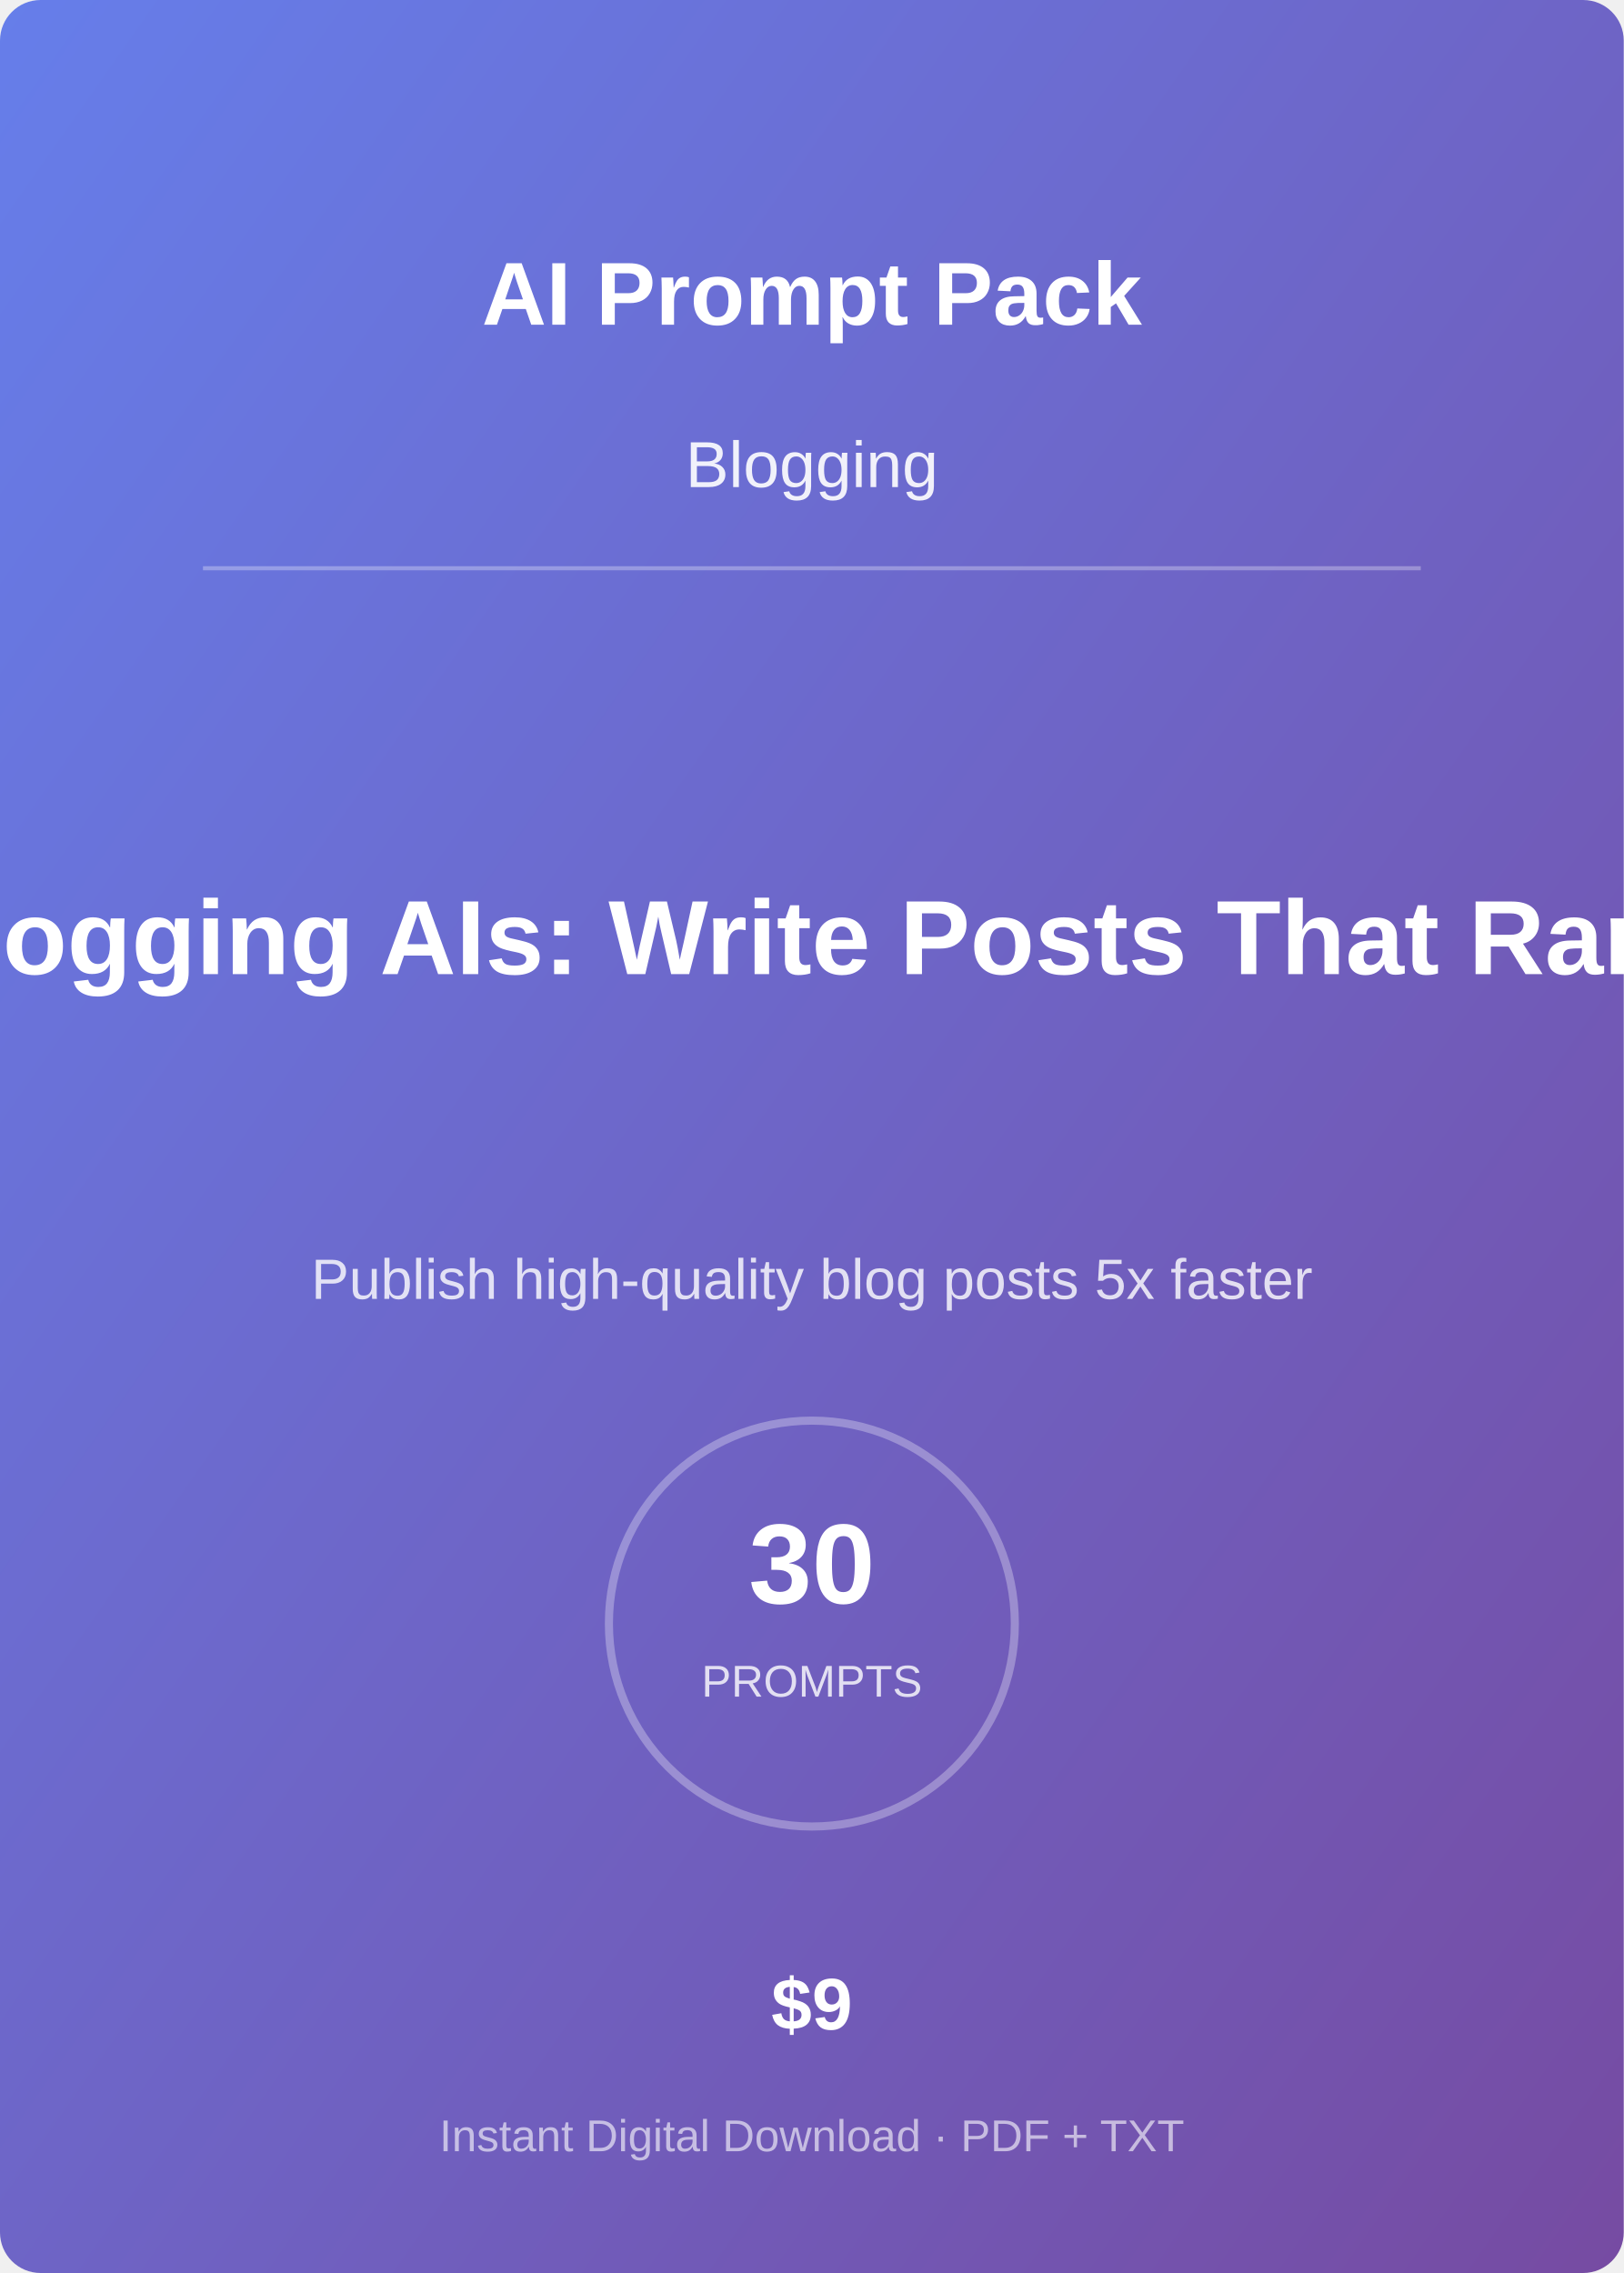
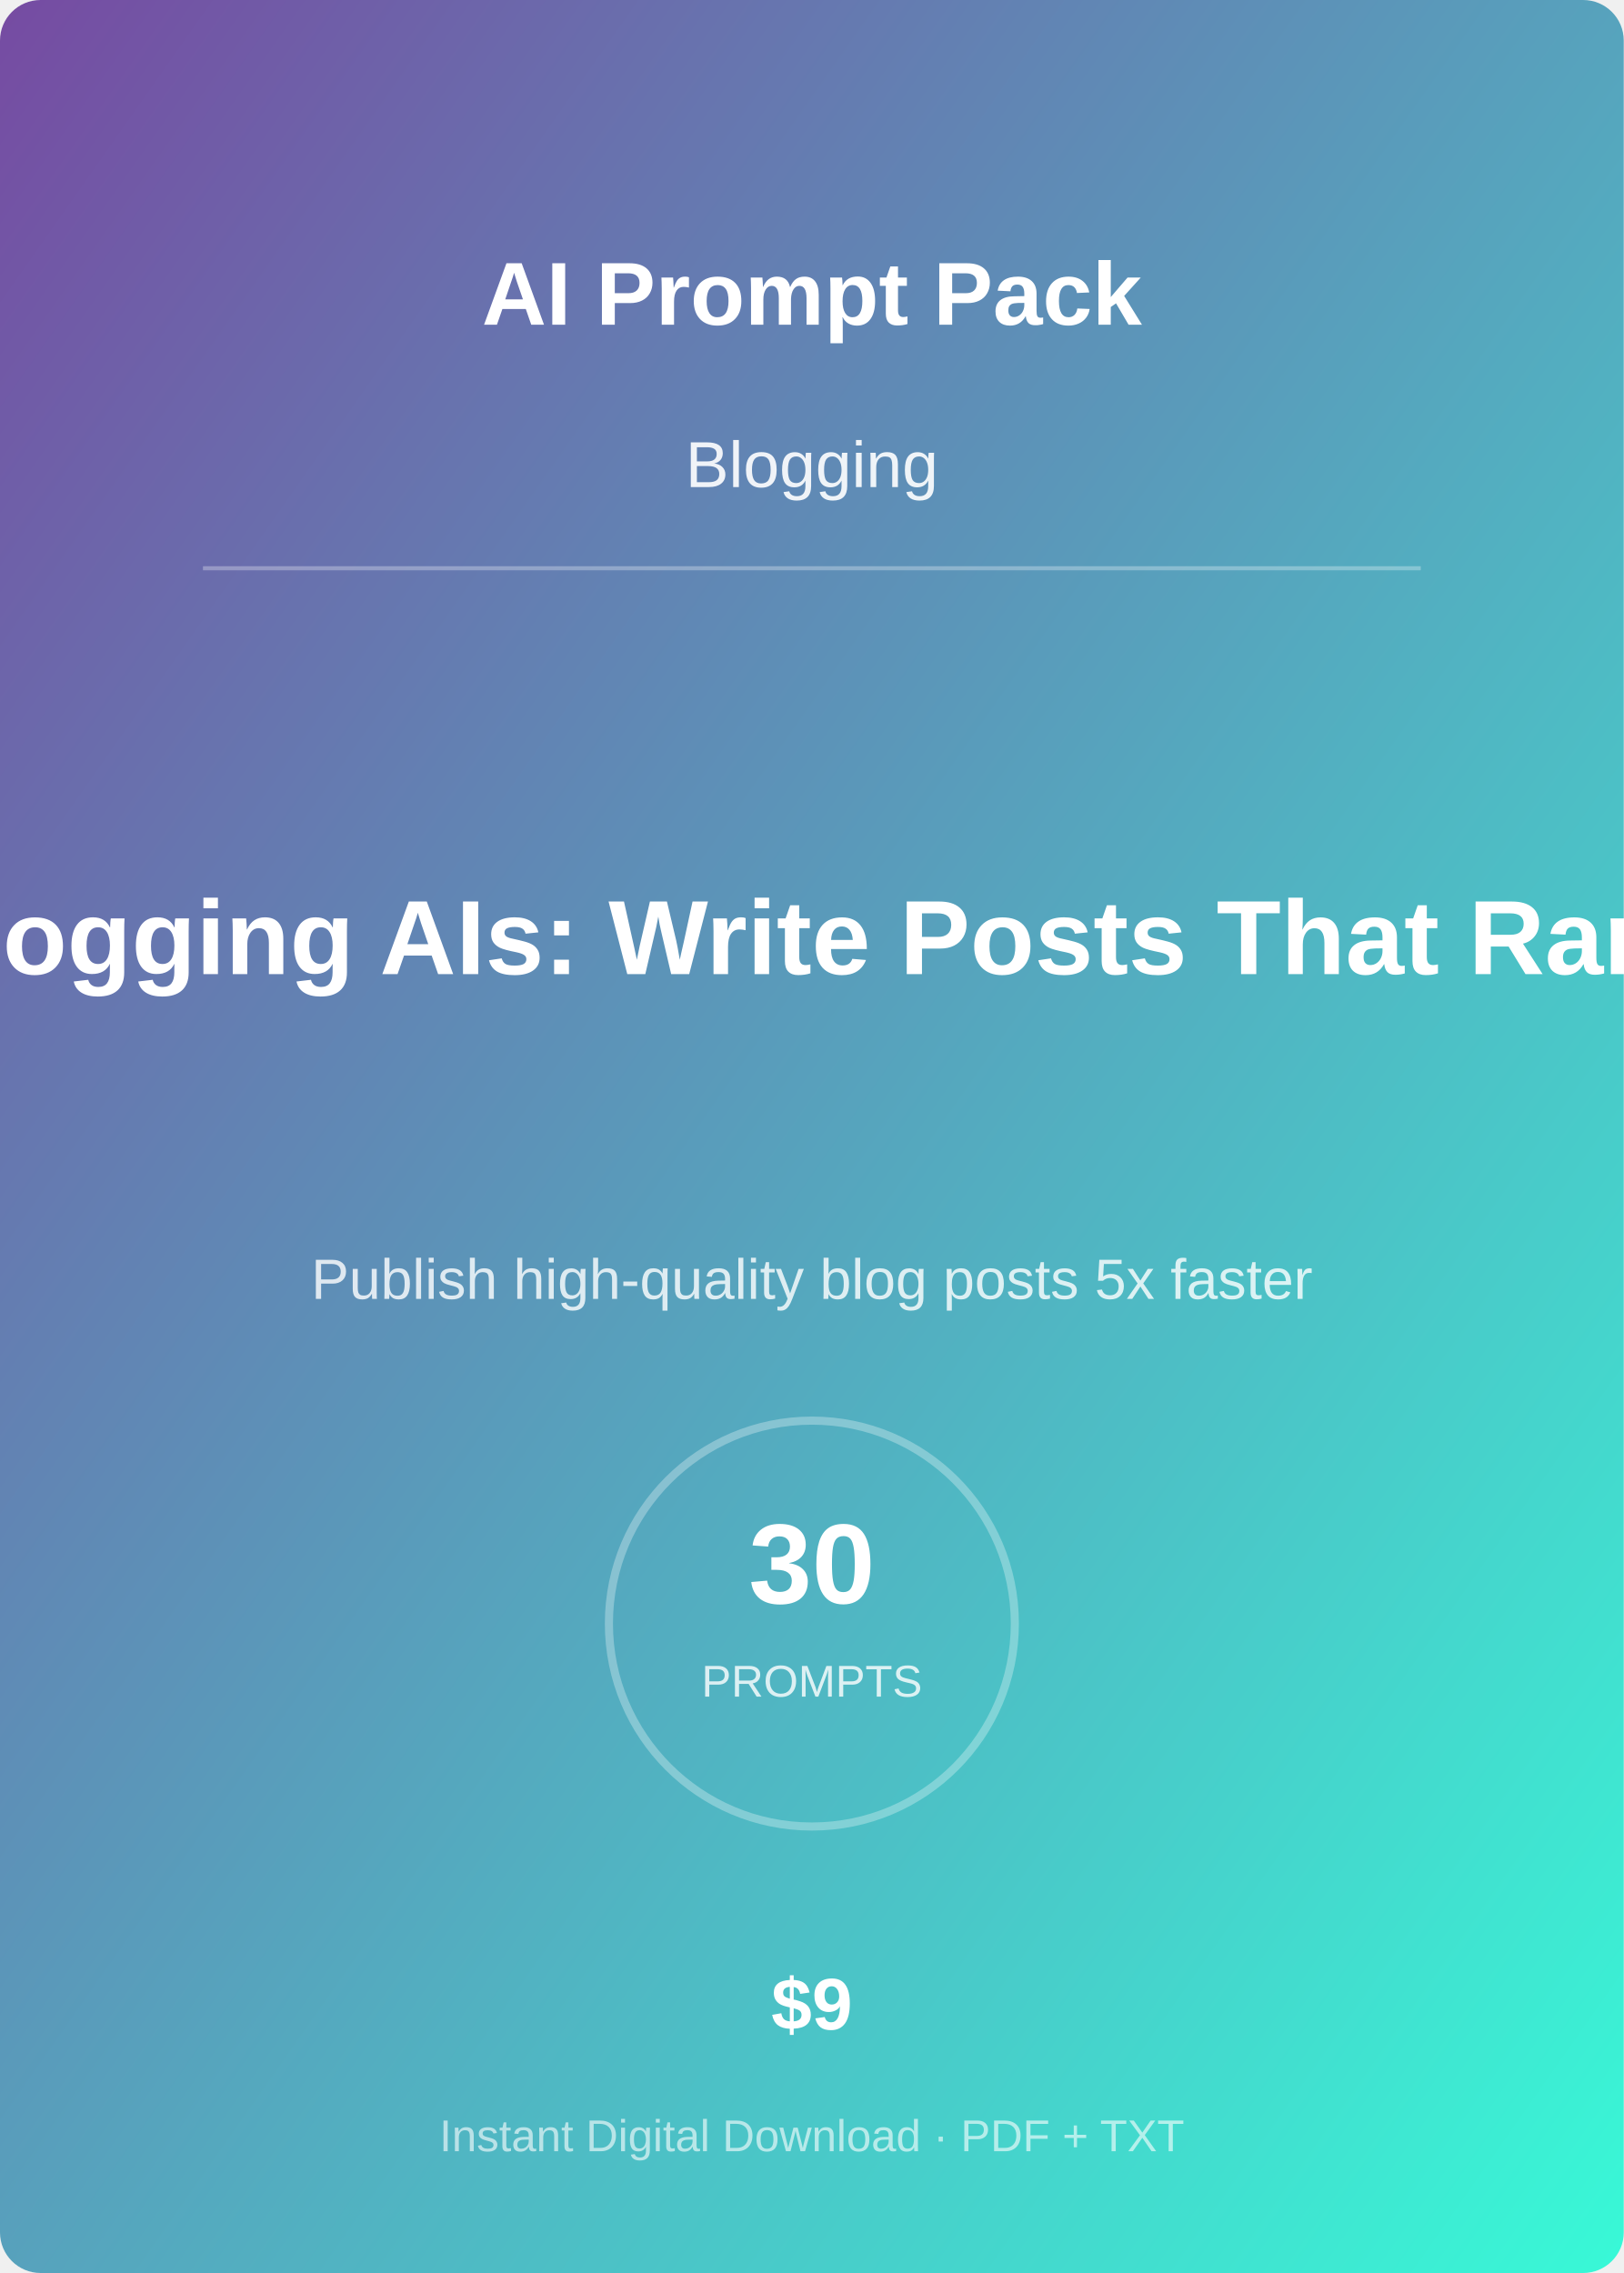
<svg xmlns="http://www.w3.org/2000/svg" viewBox="0 0 400 560">
  <defs>
    <linearGradient id="bg" x1="0%" y1="0%" x2="100%" y2="100%">
-       <stop offset="0%" style="stop-color:#667eea" />
-       <stop offset="100%" style="stop-color:#764ba2" />
+       <stop offset="0%" style="stop-color:#764ba2" />
+       <stop offset="100%" style="stop-color:#38f9d7" />
    </linearGradient>
  </defs>
  <rect width="400" height="560" fill="url(#bg)" rx="10" />
  <text x="200" y="80" text-anchor="middle" font-family="Arial,sans-serif" font-size="22" font-weight="bold" fill="#fff">AI Prompt Pack</text>
  <text x="200" y="120" text-anchor="middle" font-family="Arial,sans-serif" font-size="16" fill="#fff" opacity="0.9">Blogging</text>
  <line x1="50" y1="140" x2="350" y2="140" stroke="#fff" stroke-width="1" opacity="0.3" />
  <text x="200" y="240" text-anchor="middle" font-family="Arial,sans-serif" font-size="26" font-weight="bold" fill="#fff">Blogging AIs: Write Posts That Rank</text>
  <text x="200" y="320" text-anchor="middle" font-family="Arial,sans-serif" font-size="14" fill="#fff" opacity="0.8">Publish high-quality blog posts 5x faster</text>
  <circle cx="200" cy="400" r="50" fill="none" stroke="#fff" stroke-width="2" opacity="0.3" />
  <text x="200" y="395" text-anchor="middle" font-family="Arial,sans-serif" font-size="28" font-weight="bold" fill="#fff">30</text>
  <text x="200" y="418" text-anchor="middle" font-family="Arial,sans-serif" font-size="11" fill="#fff" opacity="0.8">PROMPTS</text>
  <text x="200" y="500" text-anchor="middle" font-family="Arial,sans-serif" font-size="18" font-weight="bold" fill="#fff">$9</text>
  <text x="200" y="530" text-anchor="middle" font-family="Arial,sans-serif" font-size="11" fill="#fff" opacity="0.6">Instant Digital Download · PDF + TXT</text>
</svg>
